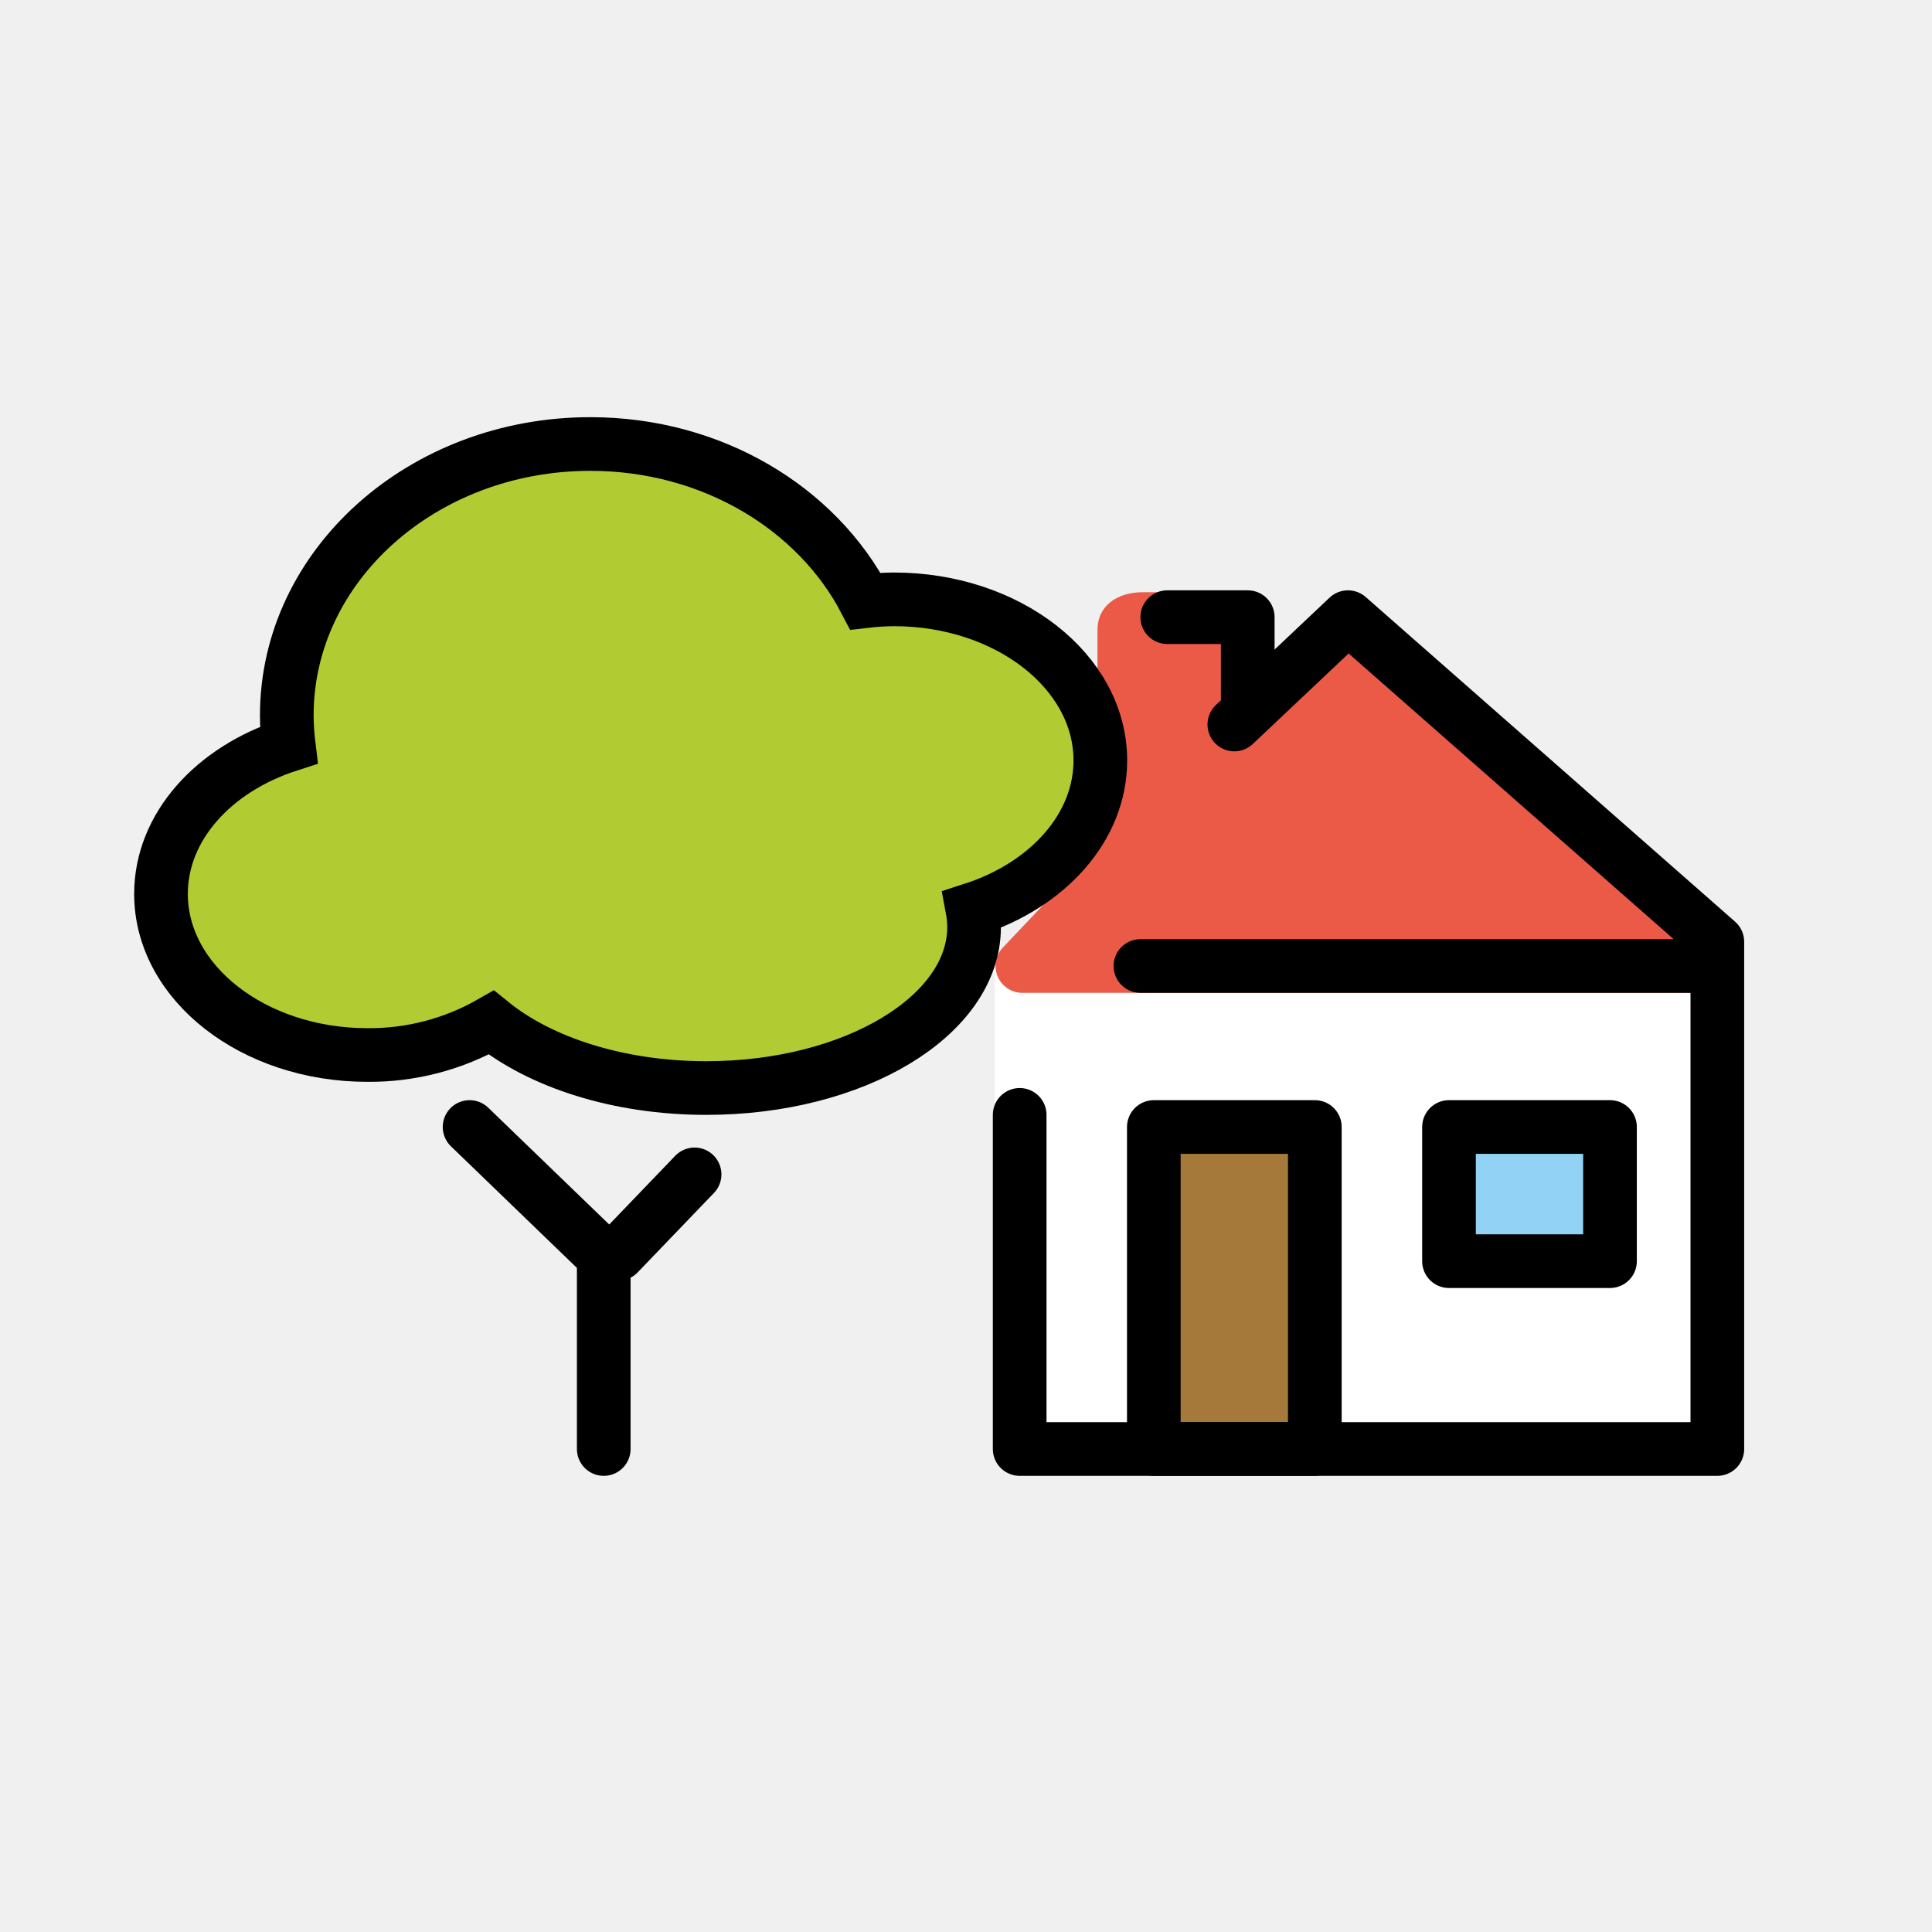
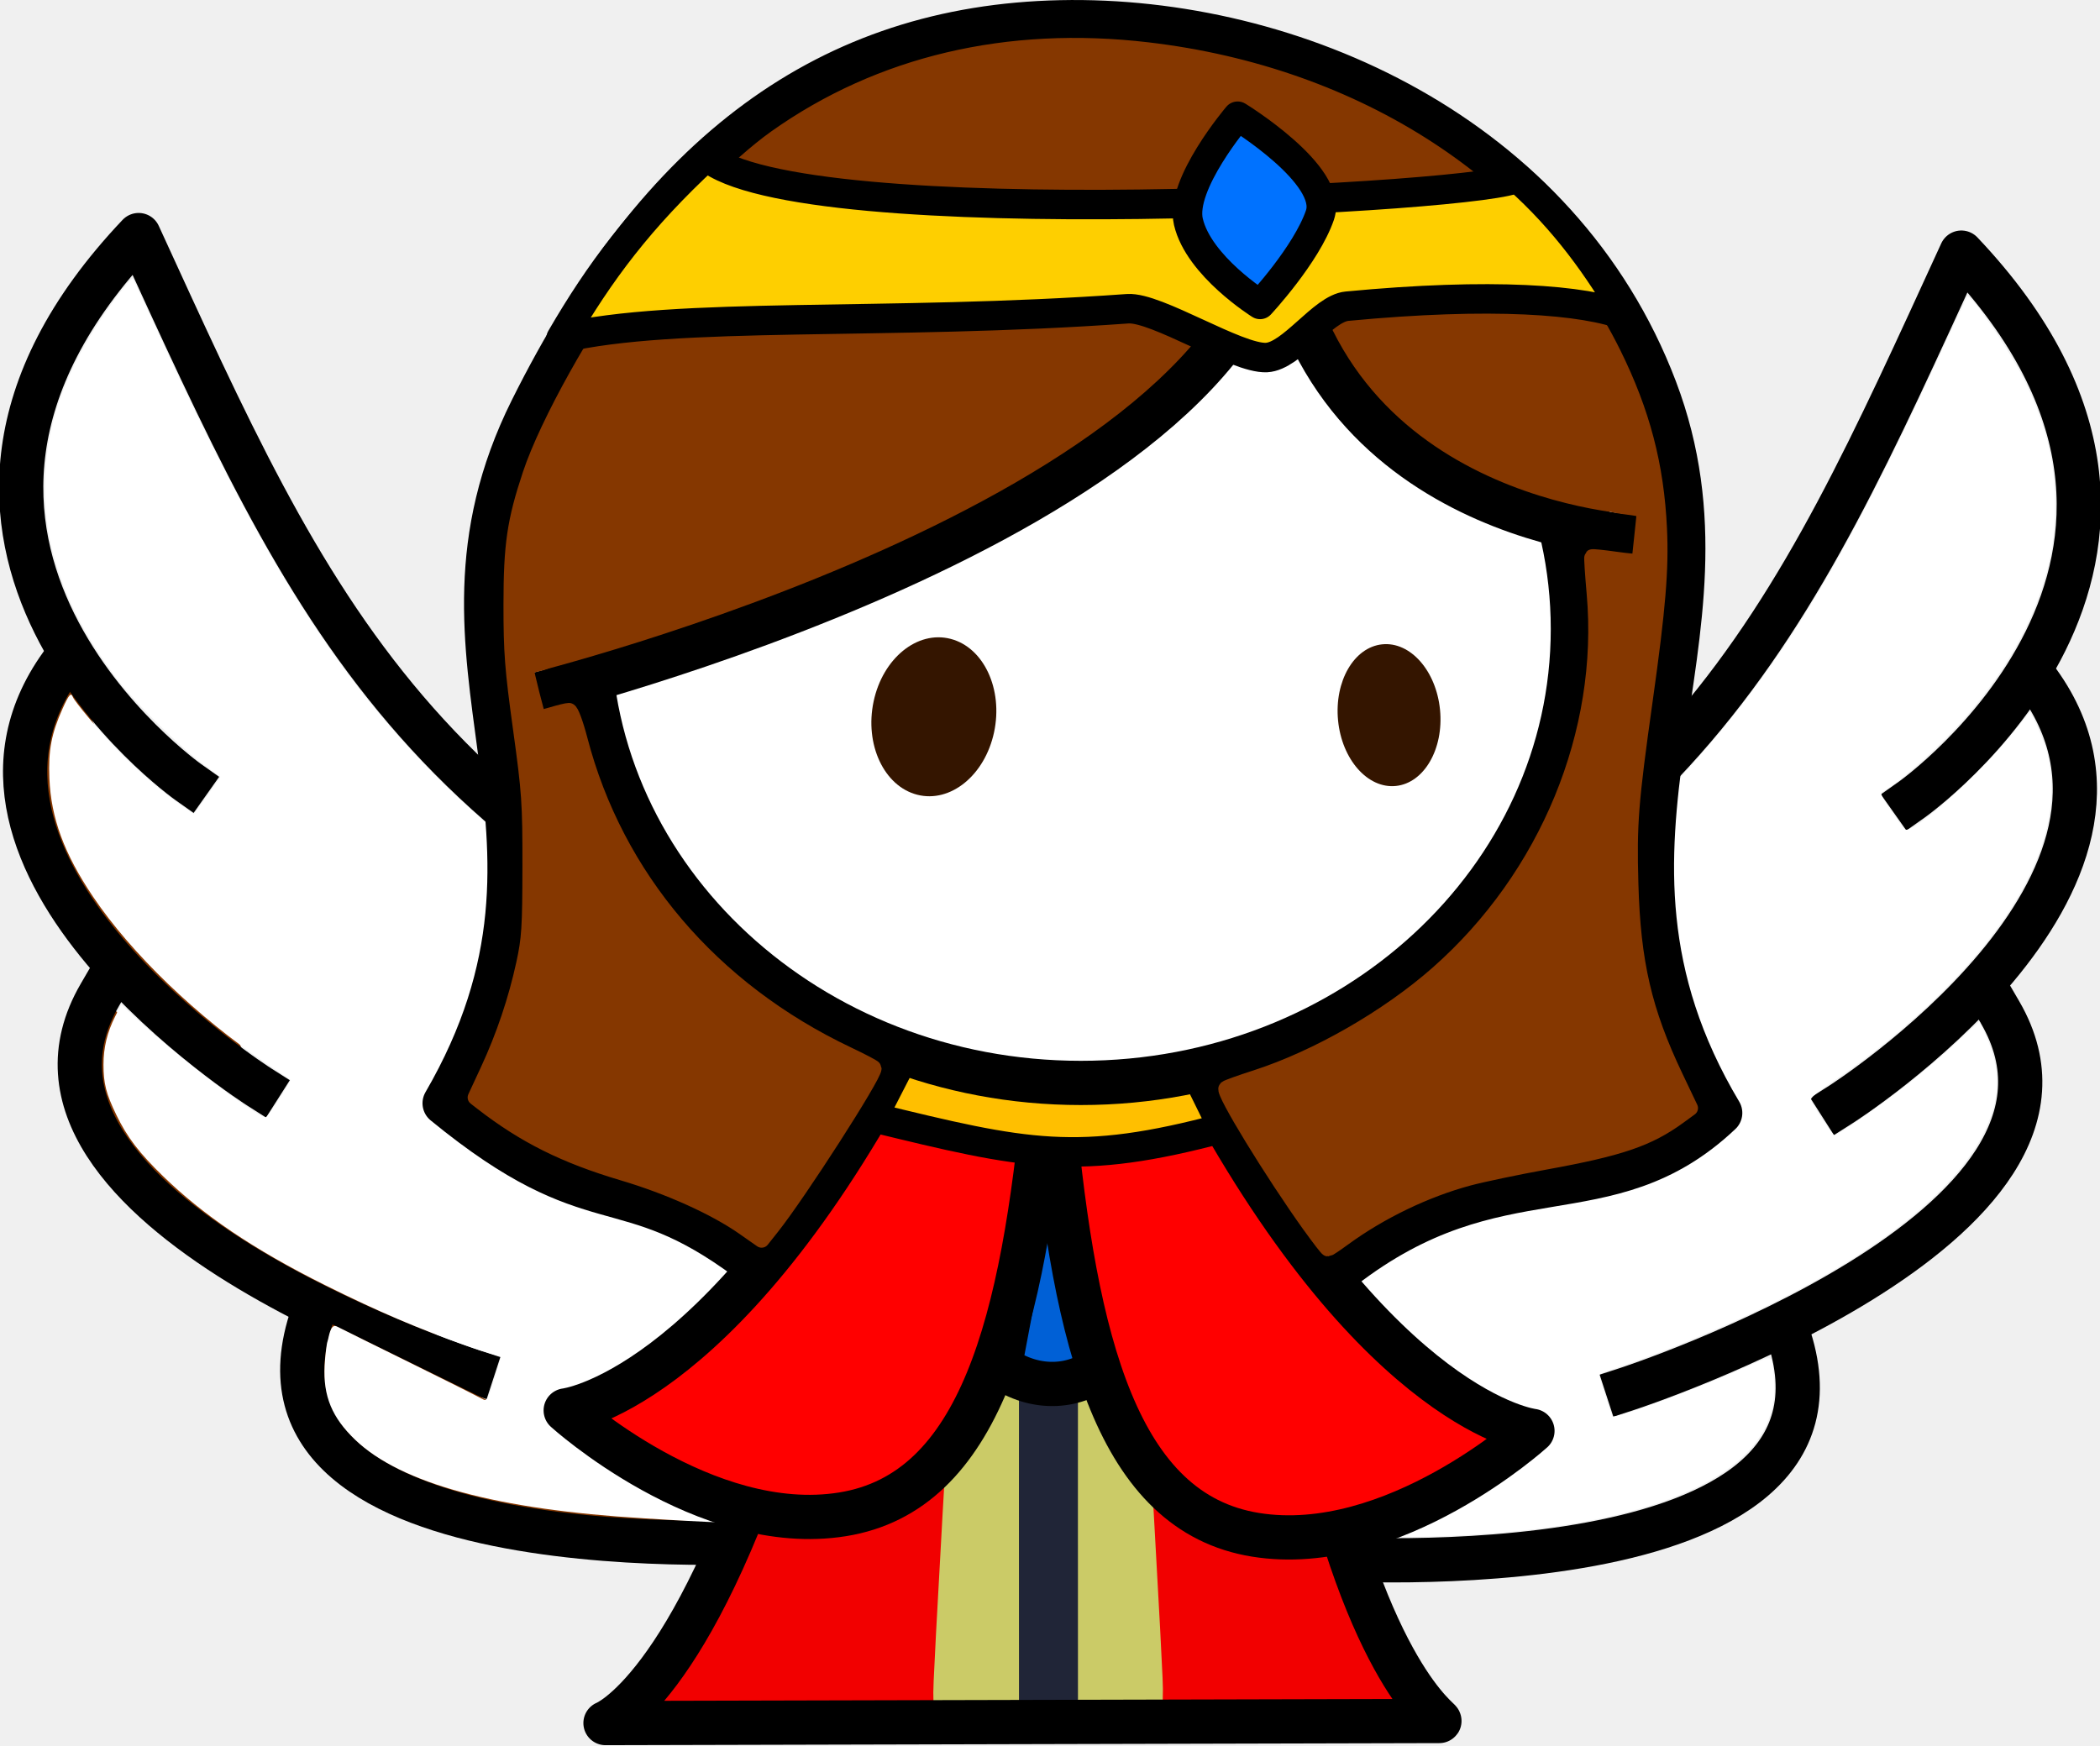
- <svg xmlns="http://www.w3.org/2000/svg" id="emoji" viewBox="0 0 72 72" version="1.1">
-   <g id="color">
-     <rect x="37.075" y="36.053" width="26.884" height="18.114" fill="#FFFFFF" />
-     <polygon fill="#EA5A47" stroke="#EA5A47" stroke-linecap="round" stroke-linejoin="round" stroke-miterlimit="10" stroke-width="2" points="50.235,23.2 38.1,36 63.5,36" />
-     <path fill="#EA5A47" d="M47.3,26l-6.4,6.059v-8.573c0-0.931,0.755-1.416,1.686-1.416h3.028 c0.931,0,1.686,0.485,1.686,1.416C47.3,23.486,47.3,26,47.3,26z" />
-     <rect x="43" y="42" width="6" height="12" fill="#A57939" />
-     <rect x="54" y="42" width="6" height="5" fill="#92D3F5" />
-     <path fill="#B1CC33" d="M41.006,28.339c0-3.312-3.445-6.003-7.694-6.003c-0.355,0.003-0.71,0.025-1.062,0.066 c-1.8-3.455-5.707-5.855-10.25-5.855c-6.248,0-11.312,4.529-11.312,10.114c0.001,0.369,0.025,0.738,0.07,1.104 C7.966,28.666,6,30.81,6,33.314c0,3.312,3.445,6.003,7.694,6.003c1.615,0.014,3.206-0.402,4.614-1.207 c1.818,1.477,4.726,2.438,8.015,2.438c5.511,0,9.978-2.688,9.978-6.003c-0.001-0.219-0.021-0.438-0.061-0.653 C39.036,32.99,41.006,30.845,41.006,28.339z" />
-   </g>
-   <g id="hair" />
-   <g id="skin" />
-   <g id="skin-shadow" />
-   <g id="line">
-     <polyline fill="none" stroke="#000000" stroke-linecap="round" stroke-linejoin="round" stroke-miterlimit="10" stroke-width="2" points="46,27 50.235,23 64,35.098 64,54 38,54 38,41.548" />
-     <rect x="43" y="42" width="6" height="12" fill="none" stroke="#000000" stroke-linecap="round" stroke-linejoin="round" stroke-miterlimit="10" stroke-width="2" />
-     <rect x="54" y="42" width="6" height="5" fill="none" stroke="#000000" stroke-linecap="round" stroke-linejoin="round" stroke-miterlimit="10" stroke-width="2" />
-     <polyline fill="none" stroke="#000000" stroke-linecap="round" stroke-linejoin="round" stroke-miterlimit="10" stroke-width="2" points="43.5,23 46.5,23 46.5,26" />
-     <path fill="none" stroke="#000000" stroke-miterlimit="10" stroke-width="2" d="M31.245,39.34" />
-     <polyline fill="none" stroke="#000000" stroke-linecap="round" stroke-linejoin="round" stroke-width="2" points="22.5,54 22.5,46.827 17.5,42" />
-     <line x1="23.041" x2="25.885" y1="46.727" y2="43.766" fill="none" stroke="#000000" stroke-linecap="round" stroke-linejoin="round" stroke-width="2" />
-     <path fill="none" stroke="#000000" stroke-linecap="round" stroke-miterlimit="10" stroke-width="2" d="M41.006,28.339 c0-3.312-3.445-6.003-7.694-6.003c-0.355,0.003-0.71,0.025-1.062,0.066c-1.8-3.455-5.707-5.855-10.25-5.855 c-6.248,0-11.312,4.529-11.312,10.114c0.001,0.369,0.025,0.738,0.07,1.104C7.966,28.666,6,30.81,6,33.314 c0,3.312,3.445,6.003,7.694,6.003c1.615,0.014,3.206-0.402,4.614-1.207c1.818,1.477,4.726,2.438,8.015,2.438 c5.511,0,9.978-2.688,9.978-6.003c-0.001-0.219-0.021-0.438-0.061-0.653 C39.036,32.99,41.006,30.845,41.006,28.339z" />
-     <line x1="63.5" x2="42.5" y1="36" y2="36" fill="none" stroke="#000000" stroke-linecap="round" stroke-linejoin="round" stroke-miterlimit="10" stroke-width="2" />
+ <svg xmlns="http://www.w3.org/2000/svg" xmlns:xlink="http://www.w3.org/1999/xlink" width="71.205mm" height="59.186mm" viewBox="0 0 269.122 223.696" version="1.1" id="svg1" xml:space="preserve">
+   <defs id="defs1">
+     <linearGradient id="linearGradient4322">
+       <stop style="stop-color:#2b1500;stop-opacity:1;" offset="0" id="stop4320" />
+     </linearGradient>
+     <linearGradient xlink:href="#linearGradient18454" id="linearGradient18456" x1="989.293" y1="600.685" x2="986.963" y2="754.685" gradientUnits="userSpaceOnUse" />
+     <linearGradient id="linearGradient18454">
+       <stop style="stop-color:#853700;stop-opacity:1;" offset="0" id="stop18450" />
+       <stop style="stop-color:#853700;stop-opacity:1;" offset="1" id="stop18452" />
+     </linearGradient>
+     <linearGradient id="linearGradient5259">
+       <stop style="stop-color:#fdb6b0;stop-opacity:1;" offset="0" id="stop5257" />
+     </linearGradient>
+     <linearGradient id="linearGradient5745">
+       <stop style="stop-color:#000000;stop-opacity:1;" offset="0" id="stop5743" />
+     </linearGradient>
+     <linearGradient id="linearGradient4753">
+       <stop style="stop-color:#d1d48d;stop-opacity:1;" offset="0" id="stop4751" />
+     </linearGradient>
+   </defs>
+   <g id="layer1" transform="translate(-77.59061,-680.3149)">
+     <g id="g8348" transform="matrix(3.779528,0,0,3.779528,761.0385,1218.548)" style="display:inline">
+       <g id="g8584" transform="translate(-1.935014,-2.315104)">
+         <g id="g10086">
+           <path style="display:inline;fill:none;fill-opacity:1;stroke:#000000;stroke-width:1.5;stroke-linecap:square;stroke-linejoin:round;stroke-miterlimit:1001;stroke-dasharray:none;stroke-opacity:1" d="m -109.885,-117.108 c 5.256,6.936 -6.595,14.476 -6.595,14.476" id="path8824" transform="translate(-5.2083334e-6)" />
+           <path style="display:inline;fill:none;fill-opacity:1;stroke:#000000;stroke-width:1.5;stroke-linecap:square;stroke-linejoin:round;stroke-miterlimit:1001;stroke-dasharray:none;stroke-opacity:1" d="m -111.075,-105.757 c 4.233,7.276 -12.634,12.766 -12.634,12.766" id="path8828" transform="translate(-5.2083334e-6)" />
+           <path style="display:inline;fill:none;fill-opacity:1;stroke:#000000;stroke-width:1.5;stroke-linecap:square;stroke-linejoin:round;stroke-miterlimit:1001;stroke-dasharray:none;stroke-opacity:1" d="m -118.285,-94.909 c 3.109,8.93 -15.677,7.673 -15.677,7.673" id="path8830" transform="translate(-5.2083334e-6)" />
+           <path style="display:inline;fill:none;fill-opacity:1;stroke:#000000;stroke-width:1.5;stroke-linecap:square;stroke-linejoin:round;stroke-miterlimit:1001;stroke-dasharray:none;stroke-opacity:1" d="m -139.319,-104.108 c 17.624,-6.455 21.027,-14.55 26.929,-27.417 9.856,10.393 -1.684,18.553 -1.684,18.553" id="path8579" transform="translate(-5.2083334e-6)" />
+         </g>
+         <path style="display:inline;fill:#ffffff;fill-opacity:1;stroke:none;stroke-width:1.417;stroke-linecap:square;stroke-linejoin:round;stroke-miterlimit:1001;stroke-dasharray:none;stroke-opacity:1" d="m 1032.218,789.635 c 4.419,-1.993 9.312,-4.981 13.563,-8.284 2.789,-2.167 3.344,-2.871 3.344,-4.24 0,-1.638 -0.872,-2.48 -3.238,-3.129 -5.165,-1.416 -12.233,-6.337 -18.402,-12.811 -1.573,-1.651 -2.86,-3.075 -2.86,-3.164 0,-0.364 5.019,-3.414 7.848,-4.77 5.144,-2.465 6.498,-2.826 20.594,-5.487 4.809,-0.908 7.833,-1.845 11.01,-3.413 4.136,-2.041 8.824,-5.778 9.123,-7.273 0.201,-1.006 0.013,-1.554 -1.442,-4.189 -2.818,-5.103 -4.876,-10.552 -5.991,-15.863 -0.854,-4.066 -1.144,-7.118 -1.123,-11.815 l 0.018,-4.072 1.997,-1.75 c 4.478,-3.924 10.397,-10.492 15.096,-16.75 7.937,-10.57 14.279,-21.922 24.276,-43.45 1.865,-4.015 3.447,-7.356 3.516,-7.425 0.421,-0.418 5.272,6.646 7.19,10.471 1.634,3.258 2.672,6.153 3.429,9.559 0.826,3.717 0.826,9.724 0,13.44 -1.571,7.074 -5.078,13.732 -10.642,20.203 -3.218,3.743 -8.39,8.41 -10.889,9.824 -0.294,0.167 -0.076,0.63 1.119,2.371 0.817,1.19 1.626,2.281 1.798,2.423 0.897,0.744 9.542,-6.984 13.89,-12.417 1.1,-1.375 2.04,-2.545 2.087,-2.599 0.171,-0.195 1.839,3.629 2.224,5.099 1.833,7.002 -0.592,15.043 -7.121,23.617 -4.786,6.284 -12.292,13.182 -20.076,18.448 -2.241,1.516 -3.153,2.271 -3.054,2.527 0.314,0.818 2.767,4.524 2.999,4.531 0.459,0.014 6.515,-4.228 9.844,-6.895 1.809,-1.45 4.272,-3.556 5.473,-4.682 1.201,-1.125 2.436,-2.26 2.744,-2.521 l 0.56,-0.475 0.755,1.664 c 2.03,4.477 1.953,8.25 -0.258,12.661 -3.602,7.187 -12.858,14.674 -26.709,21.605 -5.921,2.963 -14.483,6.534 -20.098,8.384 -1.341,0.442 -2.438,0.865 -2.438,0.942 0,0.321 1.561,5.208 1.711,5.357 0.352,0.349 11.178,-3.677 17.453,-6.491 3.229,-1.448 2.97,-1.595 3.24,1.829 0.275,3.479 -0.852,6.555 -3.371,9.204 -6.663,7.006 -23.09,10.924 -45.779,10.92 l -5.879,-10e-4 z" id="path10109" transform="matrix(0.2645833,0,0,0.2645833,-405.7548,-297.1833)" />
+       </g>
+       <g id="g10100" style="display:inline" transform="matrix(-1,0,0,1,-288.5177,-2.910417)">
+         <g id="g10096">
+           <path style="display:inline;fill:#853700;fill-opacity:1;stroke:#000000;stroke-width:1.5;stroke-linecap:square;stroke-linejoin:round;stroke-miterlimit:1001;stroke-dasharray:none;stroke-opacity:1" d="m -109.885,-117.108 c 5.256,6.936 -6.595,14.476 -6.595,14.476" id="path10088" transform="translate(-5.2083334e-6)" />
+           <path style="display:inline;fill:#853700;fill-opacity:1;stroke:#000000;stroke-width:1.5;stroke-linecap:square;stroke-linejoin:round;stroke-miterlimit:1001;stroke-dasharray:none;stroke-opacity:1" d="m -111.075,-105.757 c 4.233,7.276 -12.634,12.766 -12.634,12.766" id="path10090" transform="translate(-5.2083334e-6)" />
+           <path style="display:inline;fill:#853700;fill-opacity:1;stroke:#000000;stroke-width:1.5;stroke-linecap:square;stroke-linejoin:round;stroke-miterlimit:1001;stroke-dasharray:none;stroke-opacity:1" d="m -118.285,-94.909 c 3.109,8.93 -15.677,7.673 -15.677,7.673" id="path10092" transform="translate(-5.2083334e-6)" />
+           <path style="display:inline;fill:none;fill-opacity:1;stroke:#000000;stroke-width:1.5;stroke-linecap:square;stroke-linejoin:round;stroke-miterlimit:1001;stroke-dasharray:none;stroke-opacity:1" d="m -139.319,-104.108 c 17.624,-6.455 21.027,-14.55 26.929,-27.417 9.856,10.393 -1.684,18.553 -1.684,18.553" id="path10094" transform="translate(-5.2083334e-6)" />
+         </g>
+         <path style="display:inline;fill:#ffffff;fill-opacity:1;stroke:none;stroke-width:1.417;stroke-linecap:square;stroke-linejoin:round;stroke-miterlimit:1001;stroke-dasharray:none;stroke-opacity:1" d="m 922.25,788.336 c -18.505,-1.1 -30.993,-4.41 -36.877,-10.064 -2.938,-2.823 -4.117,-5.549 -3.907,-9.511 0.07,-1.326 0.272,-2.86 0.37,-3.097 0.168,-0.404 0.33,-2.347 1.188,-1.91 2.864,1.458 15.585,7.664 18.772,9.356 0.466,0.248 0.608,-0.038 1.425,-2.651 0.484,-1.548 0.858,-2.826 0.83,-2.838 -0.028,-0.013 -1.938,-0.521 -4.207,-1.323 -6.413,-2.27 -11.495,-4.441 -18.284,-7.822 -9.448,-4.706 -15.775,-9.111 -20.761,-13.948 -3.099,-3.006 -4.646,-5.033 -6.031,-7.901 -1.309,-2.709 -1.641,-4.011 -1.641,-6.433 0,-2.2 0.477,-4.164 1.504,-6.2 l 0.76,-1.505 2.93,2.679 c 5.266,4.815 14.853,12.027 15.638,11.765 0.273,-0.091 3.26,-4.677 3.124,-4.797 -0.045,-0.04 -1.432,-0.982 -3.082,-2.093 -8.881,-5.979 -17.317,-14.097 -22.211,-21.373 -3.706,-5.511 -5.387,-10.068 -5.598,-15.178 -0.148,-3.583 0.259,-5.73 1.69,-8.928 0.802,-1.793 1.077,-2.107 1.311,-1.5 0.225,0.584 3.418,4.396 5.616,6.706 2.354,2.474 6.038,5.665 8.415,7.291 l 1.473,1.008 0.456,-0.596 c 0.251,-0.328 1.02,-1.4 1.71,-2.383 l 1.254,-1.787 -2.308,-1.697 c -2.783,-2.046 -8.765,-7.962 -10.861,-10.74 -3.701,-4.908 -6.024,-9.151 -7.573,-13.838 -1.246,-3.768 -1.749,-6.868 -1.749,-10.776 0,-8.463 2.926,-16.147 9.448,-24.814 0.906,-1.204 1.717,-2.104 1.803,-2 0.085,0.104 1.498,3.114 3.139,6.689 13.09,28.517 22.365,43.44 35.1,56.47 4.128,4.224 9.41,8.861 13.929,12.227 3.575,2.663 3.359,2.076 2.705,7.353 -0.785,6.344 -2.82,12.633 -6.148,19.005 -1.804,3.455 -1.972,4.119 -1.348,5.327 0.73,1.411 8.573,7.006 13.086,9.335 3.028,1.563 5.34,2.441 9.93,3.775 5.283,1.535 6.53,1.987 9.433,3.427 2.767,1.372 5.922,3.373 5.922,3.755 0,0.417 -3.433,3.858 -6.375,6.389 -4.81,4.139 -9.975,7.26 -13.541,8.184 -2.441,0.632 -3.448,1.711 -3.239,3.47 0.141,1.185 0.943,2.059 4.038,4.399 3.724,2.815 6.764,4.684 11.172,6.87 l 4.181,2.073 -1.249,0.605 c -1.007,0.487 -12.783,-0.299 -15.363,-0.452 z" id="path10112" transform="matrix(-0.2645833,0,0,0.2645833,114.5251,-296.588)" />
+       </g>
+       <g id="g9470">
+         <path style="display:inline;opacity:1;fill:#f20000;fill-opacity:1;stroke:none;stroke-width:0.945;stroke-linecap:square;stroke-linejoin:round;stroke-miterlimit:1001;stroke-dasharray:none;stroke-opacity:1;paint-order:normal" d="m 911.095,813.412 c 3.919,-4.546 7.792,-11.263 11.47,-19.891 l 0.924,-2.167 0.381,0.08 c 2.65,0.555 6.601,0.805 9.131,0.576 3.409,-0.308 5.932,-0.997 8.75,-2.392 9.739,-4.82 15.691,-16.673 18.985,-37.805 0.404,-2.592 0.41,-2.615 0.494,-1.812 0.271,2.59 1.452,9.413 2.282,13.188 3.79,17.235 10.336,27.016 20.282,30.305 3.539,1.17 8.409,1.543 12.519,0.959 0.653,-0.093 1.192,-0.162 1.198,-0.154 0.006,0.008 0.335,0.971 0.731,2.14 2.279,6.719 5.11,12.695 7.994,16.875 l 0.69,1 -12.65,0.078 c -6.958,0.043 -28.757,0.116 -48.443,0.162 l -35.793,0.084 z" id="path9732" transform="matrix(0.2645833,0,0,0.2645833,-399.6032,-300.0276)" />
+         <path style="display:inline;opacity:1;fill:#000baf;fill-opacity:1;stroke:#cbcb67;stroke-width:3;stroke-linecap:square;stroke-linejoin:round;stroke-miterlimit:1001;stroke-dasharray:none;stroke-opacity:1;paint-order:normal" d="m -146.935,-98.507 c -0.757,12.895 -0.748,13.47 -0.748,13.47" id="path10962" transform="translate(-1.8750001e-6)" />
+         <path style="display:inline;opacity:1;fill:#000baf;fill-opacity:1;stroke:#cbcb67;stroke-width:3;stroke-linecap:square;stroke-linejoin:round;stroke-miterlimit:1001;stroke-dasharray:none;stroke-opacity:1;paint-order:normal" d="m -143.646,-98.623 c 0.757,12.895 0.748,13.47 0.748,13.47" id="path10527" />
+         <path style="display:inline;opacity:1;fill:none;fill-opacity:1;stroke:#202537;stroke-width:2;stroke-linecap:square;stroke-linejoin:round;stroke-miterlimit:1001;stroke-dasharray:none;stroke-opacity:1;paint-order:normal" d="m -145.278,-97.8 c 0,0 -0.004,12.492 0,13.098" id="path9496" transform="translate(-1.8750001e-6)" />
+         <path style="display:inline;opacity:1;fill:none;fill-opacity:1;stroke:#000000;stroke-width:1.5;stroke-linecap:round;stroke-linejoin:round;stroke-miterlimit:1001;stroke-dasharray:none;stroke-opacity:1;paint-order:normal" d="m -154.399,-94.629 c -2.999,9.542 -5.899,10.658 -5.899,10.658 0,0 28.148,-0.07 28.272,-0.07 0.121,0 -2.431,-1.538 -4.266,-10.226 -0.048,-0.226 -8.683,-10.622 -8.729,-10.858" id="path9476" transform="translate(-1.8750001e-6)" />
+         <path style="display:inline;opacity:1;fill:#0060d6;fill-opacity:1;stroke:#000000;stroke-width:1.5;stroke-linecap:square;stroke-linejoin:round;stroke-miterlimit:1001;stroke-dasharray:none;stroke-opacity:1;paint-order:normal" d="m -146.928,-96.072 c 1.245,0.895 2.648,0.707 3.479,-0.023 l -1.783,-8.939 z" id="path9930" transform="translate(-1.8750001e-6)" />
+         <path style="display:inline;opacity:1;fill:#ff0000;fill-opacity:1;stroke:#000000;stroke-width:1.5;stroke-linecap:round;stroke-linejoin:round;stroke-miterlimit:1001;stroke-dasharray:none;stroke-opacity:1;paint-order:normal" d="m 249.062,193.822 c -5.975,11.04 -11.106,11.631 -11.106,11.631 0,0 4.715,4.277 9.389,3.524 4.674,-0.753 6.122,-6.506 6.853,-14.367" id="path9072" transform="translate(-399.6032,-300.0276)" />
+         <path style="display:inline;opacity:1;fill:#ff0000;fill-opacity:1;stroke:#000000;stroke-width:1.5;stroke-linecap:round;stroke-linejoin:round;stroke-miterlimit:1001;stroke-dasharray:none;stroke-opacity:1;paint-order:normal" d="m -139.974,-105.511 c 5.975,11.04 11.106,11.631 11.106,11.631 0,0 -4.715,4.277 -9.389,3.524 -4.674,-0.753 -6.122,-6.506 -6.853,-14.367" id="path9494" />
+         <path style="display:inline;fill:#ffbf00;fill-opacity:1;stroke:#000000;stroke-width:1;stroke-linecap:square;stroke-linejoin:round;stroke-miterlimit:1001;stroke-dasharray:none;stroke-opacity:1" d="m -139.36,-104.152 c -4.923,1.316 -6.687,0.909 -11.875,-0.359 l 1.064,-2.073 c 3.698,0.94 6.719,0.734 9.773,0.323 z" id="path14303" transform="translate(-5.2083334e-6)" />
+       </g>
+       <g id="g8346" style="display:inline" transform="translate(-1.40679,-1.469839)">
+         <path style="display:inline;fill:#ffffff;fill-opacity:1;stroke:none;stroke-width:1.89;stroke-linecap:round;stroke-linejoin:round;stroke-dasharray:none;stroke-opacity:1" d="m 164.216,321.5 c -7.991,-0.83 -17.718,-3.766 -24.15,-7.289 -26.976,-14.775 -37.56,-45.228 -24.836,-71.46 7.987,-16.468 24.571,-28.503 44.141,-32.033 5.807,-1.048 17.006,-1.038 22.877,0.021 24.788,4.468 44.514,23.225 48.507,46.122 4.622,26.507 -12.023,52.376 -39.659,61.635 -7.911,2.651 -18.693,3.856 -26.88,3.005 z" id="path8336" transform="matrix(0.2645833,0,0,0.2645833,-187.9248,-189.9209)" />
+         <ellipse style="display:inline;fill:none;fill-opacity:1;stroke:#000000;stroke-width:1.5;stroke-linecap:round;stroke-linejoin:round;stroke-miterlimit:1001;stroke-dasharray:none;stroke-opacity:1;paint-order:stroke fill markers" id="ellipse8338" ry="15.394" rx="16.683" cy="-119.605" cx="-142.773" />
+         <g id="g8344" transform="translate(-84.10191,1.139571)" style="display:inline">
+           <ellipse style="fill:#341500;fill-opacity:1;stroke:none;stroke-width:0.594;stroke-linecap:round;stroke-linejoin:round;stroke-miterlimit:1001;stroke-dasharray:none;stroke-opacity:1;paint-order:stroke fill markers" id="ellipse8340" cx="-86.904" cy="-98.341" rx="2.108" ry="2.703" transform="matrix(0.9686412,0.2484637,-0.2086926,0.9779813,0,0)" />
+           <ellipse style="fill:#341500;fill-opacity:1;stroke:none;stroke-width:0.509;stroke-linecap:round;stroke-linejoin:round;stroke-miterlimit:1001;stroke-dasharray:none;stroke-opacity:1;paint-order:stroke fill markers" id="ellipse8342" cx="-36.557" cy="-122.183" rx="1.738" ry="2.413" transform="matrix(0.9946332,-0.1034639,0.09707266,0.9952773,0,0)" />
+         </g>
+         <path style="display:inline;fill:none;fill-opacity:1;stroke:#000000;stroke-width:1.5;stroke-linecap:square;stroke-linejoin:round;stroke-miterlimit:1001;stroke-dasharray:none;stroke-opacity:1" d="m -133.9,-97.937 c 5.317,-4.116 8.943,-1.604 12.805,-5.256 -5.547,-9.305 1.054,-15.965 -2.204,-24.549 -3.259,-8.584 -12.332,-12.608 -20.162,-12.44 -7.83,0.168 -13.593,4.429 -17.936,13.149 -4.342,8.72 2.449,14.209 -2.949,23.511 5.17,4.236 6.005,2.105 10.3,5.3" id="path3819" transform="translate(-1.0583335e-6)" />
+         <g id="g5914-0" transform="translate(-87.00199,-80.47617)" style="display:inline">
+           <path id="path4444-8-0" style="display:inline;fill:#853700;fill-opacity:1;stroke:none;stroke-width:1.5;stroke-dasharray:none;stroke-opacity:1;paint-order:markers stroke fill" d="m -134.699,-133.308 c -4.967,-1.913 -8.393,-1.215 -13.149,0.841 -4.756,2.056 -11.539,4.579 -12.934,18.042 5.441,-0.614 21.592,-5.661 24.937,-16.109 3.267,9.971 5.96,9.862 11.387,10.475 -2.848,-11.033 -5.275,-11.336 -10.242,-13.249 z" transform="translate(86.7317,77.38697)" />
+           <path id="path4670-0" style="opacity:1;fill:none;fill-opacity:1;stroke:#000000;stroke-width:1.5;stroke-dasharray:none;stroke-opacity:1;paint-order:markers stroke fill" d="m -74.309,-36.884 c 0,0 24.004,-5.937 25.212,-16.207 1.208,10.4 12.166,10.838 12.166,10.838" />
+         </g>
+         <path style="display:inline;fill:url(#linearGradient18456);fill-opacity:1;stroke:#853700;stroke-width:2.004;stroke-linecap:square;stroke-linejoin:round;stroke-miterlimit:1001;stroke-dasharray:none;stroke-opacity:1" d="m 1017.784,750.859 c -4.854,-6.779 -11.235,-17.212 -10.77,-17.612 0.143,-0.123 1.851,-0.736 3.795,-1.361 7.838,-2.523 16.94,-7.748 23.335,-13.394 14.03,-12.389 21.638,-30.863 20.057,-48.701 -0.222,-2.504 -0.358,-4.598 -0.301,-4.655 0.056,-0.056 1.403,0.082 2.993,0.307 1.59,0.225 2.949,0.344 3.019,0.265 0.07,-0.079 0.205,-1.438 0.37,-3.013 l 0.375,-3.576 c -1.46,-0.471 -3.004,-0.375 -4.761,-0.911 l -1.047,-4.233 c -3.934,-15.906 -9.464,-26.094 -15.358,-31.907 -4.25,-4.191 -8.229,-6.332 -19.921,-10.717 -17.805,-6.678 -29.07,-6.444 -47.65,0.987 -15.471,6.188 -24.325,11.224 -31.012,17.639 -9.239,8.864 -15.136,19.764 -18.805,34.759 -0.784,3.203 -0.589,5.731 -1.837,13.482 -1.135,0.739 -2.344,0.497 -2.991,1.248 0,0.457 1.438,6.101 1.593,6.325 0.029,0.042 0.826,-0.157 1.771,-0.442 0.945,-0.285 1.908,-0.517 2.14,-0.517 0.237,0 0.84,1.612 1.382,3.694 4.6,17.68 16.877,32.104 34.386,40.398 1.813,0.859 3.297,1.643 3.297,1.743 0,1.023 -9.593,15.953 -13.068,20.339 l -1.308,1.65 -2.27,-1.591 c -3.684,-2.582 -9.574,-5.239 -15.528,-7.006 -7.417,-2.2 -12.594,-4.784 -18.01,-8.988 l -0.863,-0.67 1.617,-3.484 c 2.026,-4.365 3.579,-8.973 4.599,-13.647 0.699,-3.201 0.792,-4.655 0.802,-12.462 0.011,-8.172 -0.081,-9.506 -1.209,-17.678 -1.058,-7.661 -1.22,-9.781 -1.218,-15.91 0.002,-7.642 0.45,-10.701 2.443,-16.682 2.184,-6.555 8.659,-18.168 14.578,-26.145 4.257,-5.736 12.034,-13.571 16.885,-17.009 13.38,-9.482 29.691,-13.332 47.606,-11.236 26.92,3.149 49.217,17.675 59.707,38.899 3.72,7.527 5.506,14.34 5.885,22.451 0.243,5.216 -0.167,10.162 -1.819,21.92 -1.851,13.174 -2.064,15.894 -1.846,23.621 0.285,10.096 1.729,16.324 5.739,24.737 l 1.9,3.987 -1.486,1.084 c -3.883,2.833 -7.519,4.071 -17.025,5.797 -3.704,0.673 -8.168,1.609 -9.918,2.081 -5.493,1.48 -11.302,4.28 -15.982,7.703 -1.013,0.741 -1.917,1.347 -2.009,1.347 -0.092,0 -1.108,-1.313 -2.256,-2.917 z" id="path6939" transform="matrix(0.2645833,0,0,0.2645833,-404.2818,-298.0286)" />
+       </g>
+       <g id="g22791">
+         <path style="fill:#fecf00;fill-opacity:1;stroke:#000000;stroke-width:1;stroke-linecap:square;stroke-linejoin:round;stroke-miterlimit:1001;stroke-dasharray:none;stroke-opacity:1" d="m -129.391,-136.386 c -0.655,0.655 -24.353,1.998 -27.487,-0.714 -2.265,2.1 -3.611,3.902 -4.926,6.164 3.923,-0.926 11.003,-0.409 19.211,-1.001 0.972,-0.07 3.706,1.705 4.708,1.655 0.862,-0.043 1.906,-1.663 2.728,-1.741 4.902,-0.467 8.061,-0.228 9.488,0.337 -0.938,-1.623 -2.095,-3.255 -3.722,-4.7 z" id="path10653" />
+         <path id="path10869" style="display:inline;fill:#0072ff;fill-opacity:1;stroke:#000000;stroke-width:1;stroke-linecap:square;stroke-linejoin:round;stroke-miterlimit:1001;stroke-dasharray:none" d="m -136.071,-135.119 c -0.463,1.353 -2.032,3.036 -2.032,3.036 0,0 -2.082,-1.301 -2.431,-2.804 -0.295,-1.269 1.67,-3.579 1.67,-3.579 0,0 3.255,1.995 2.792,3.347 z" />
+       </g>
+     </g>
  </g>
</svg>
